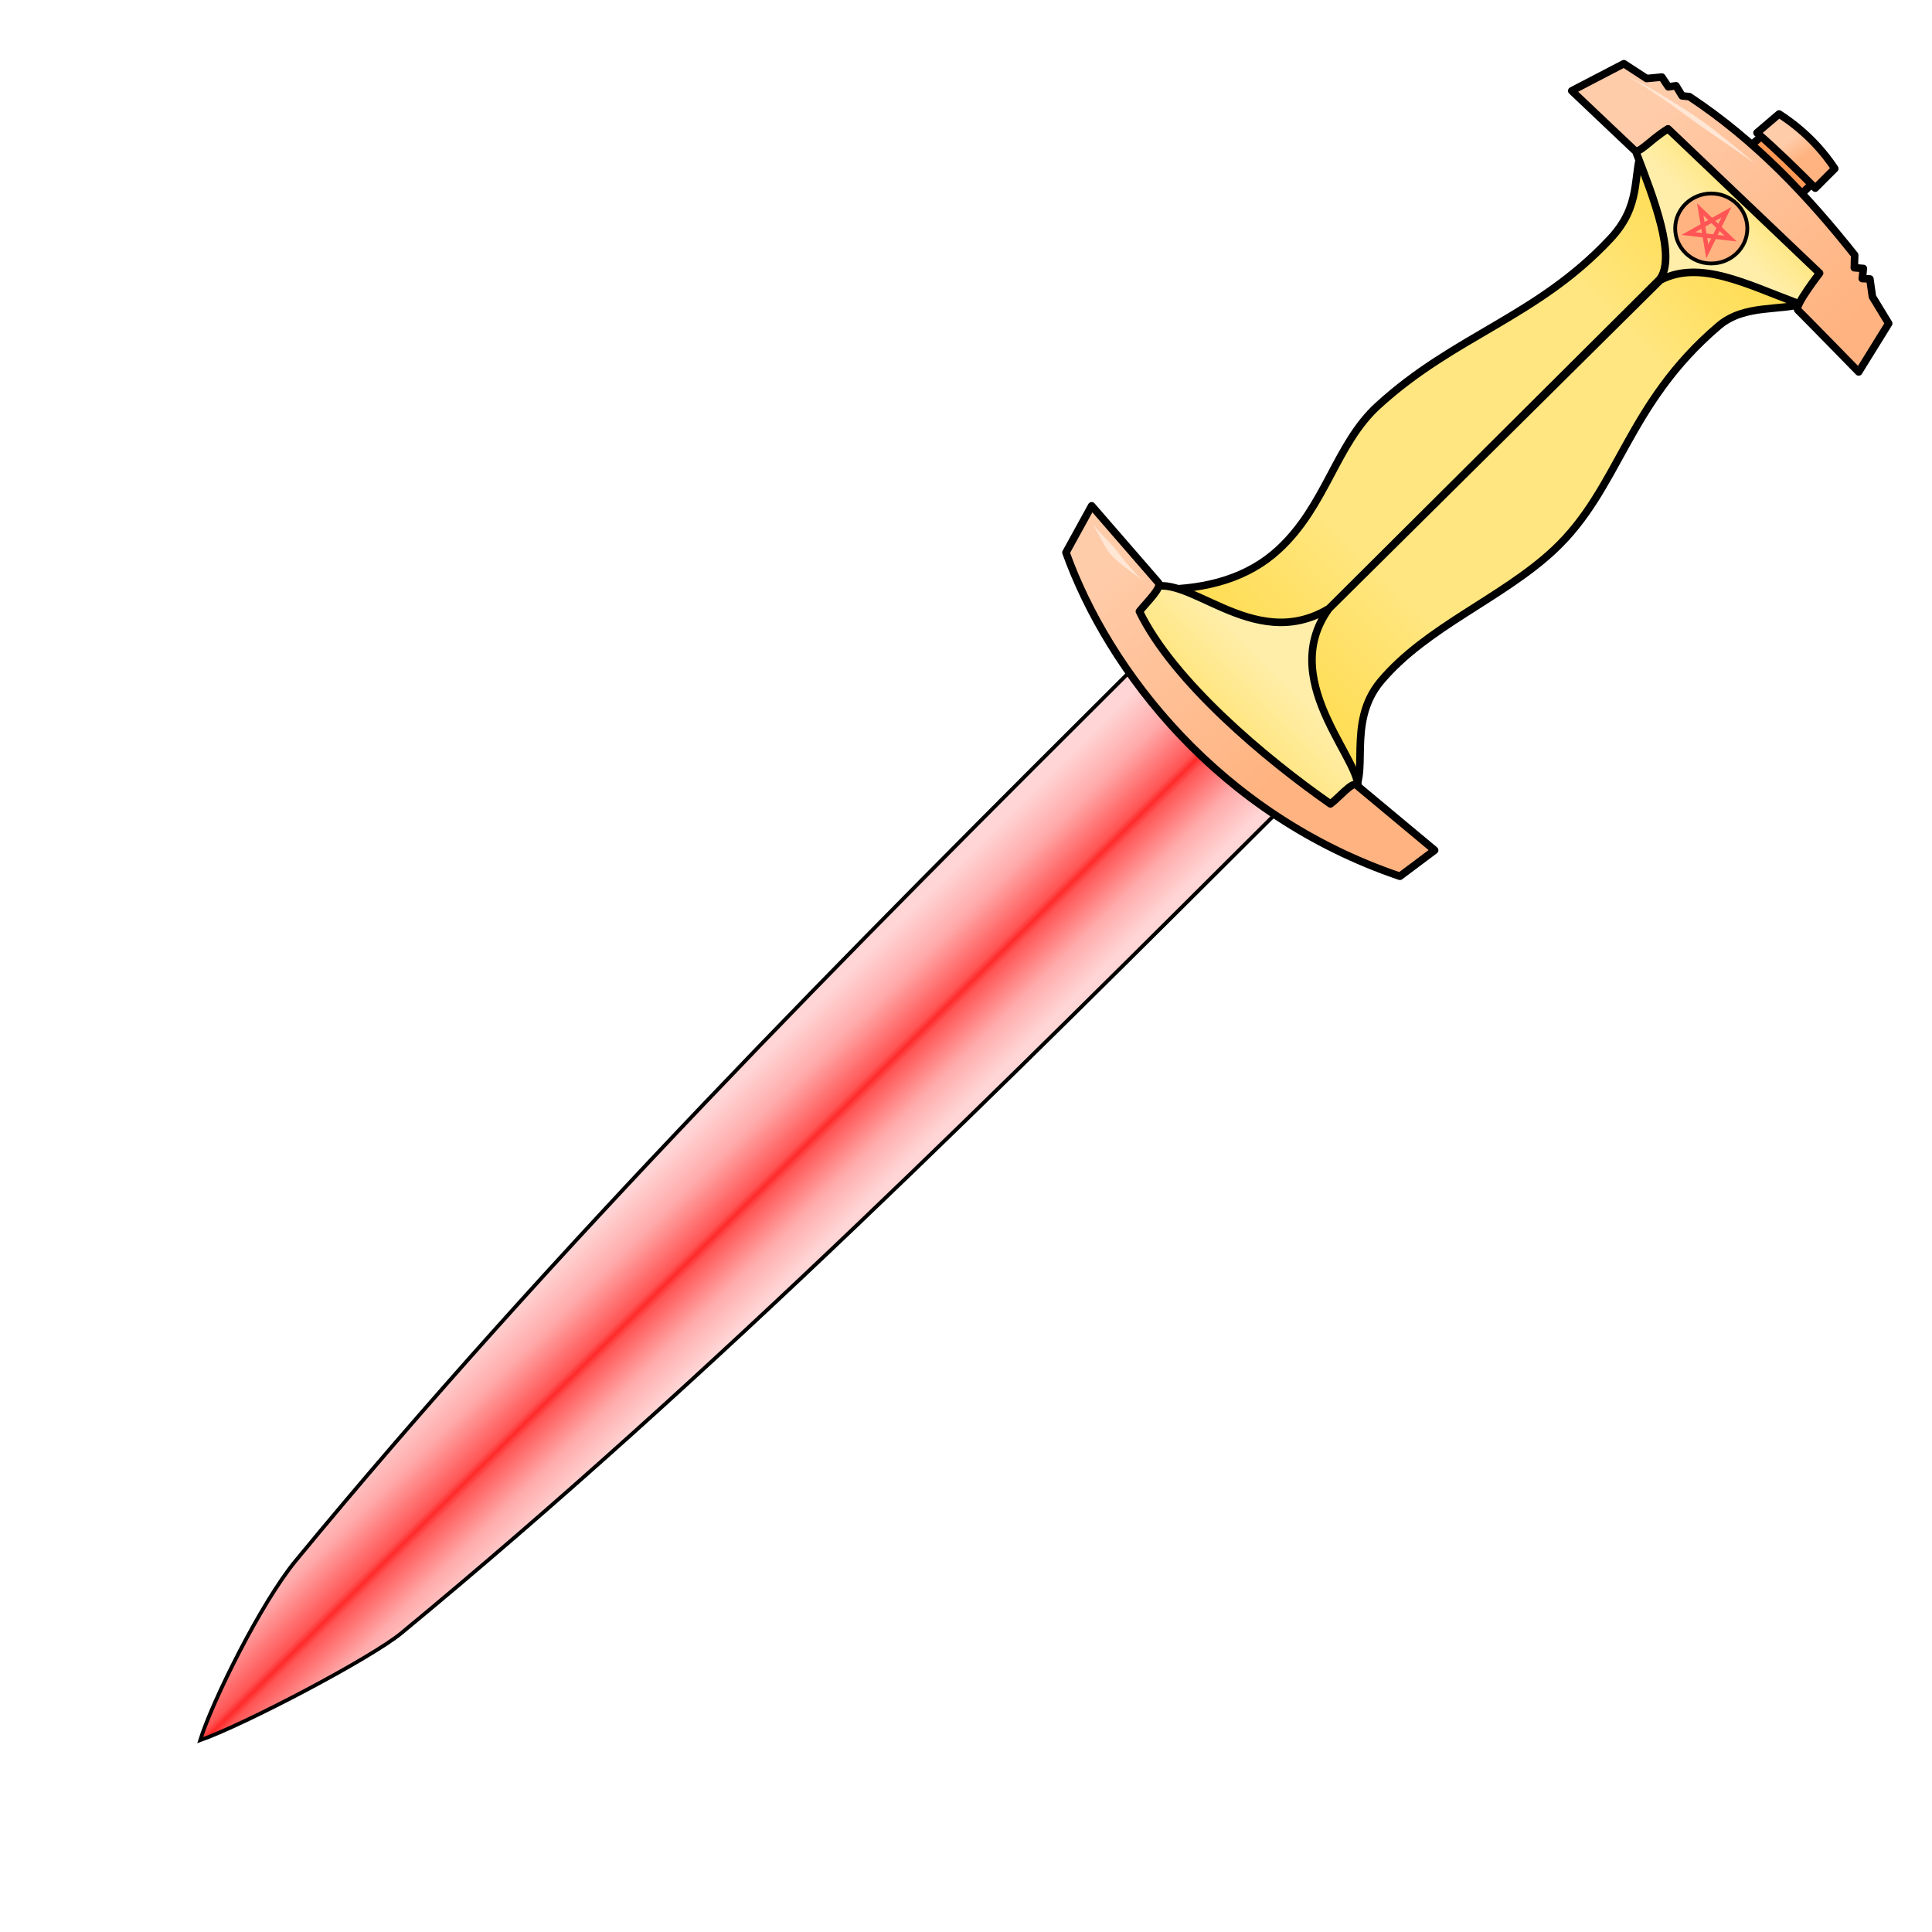
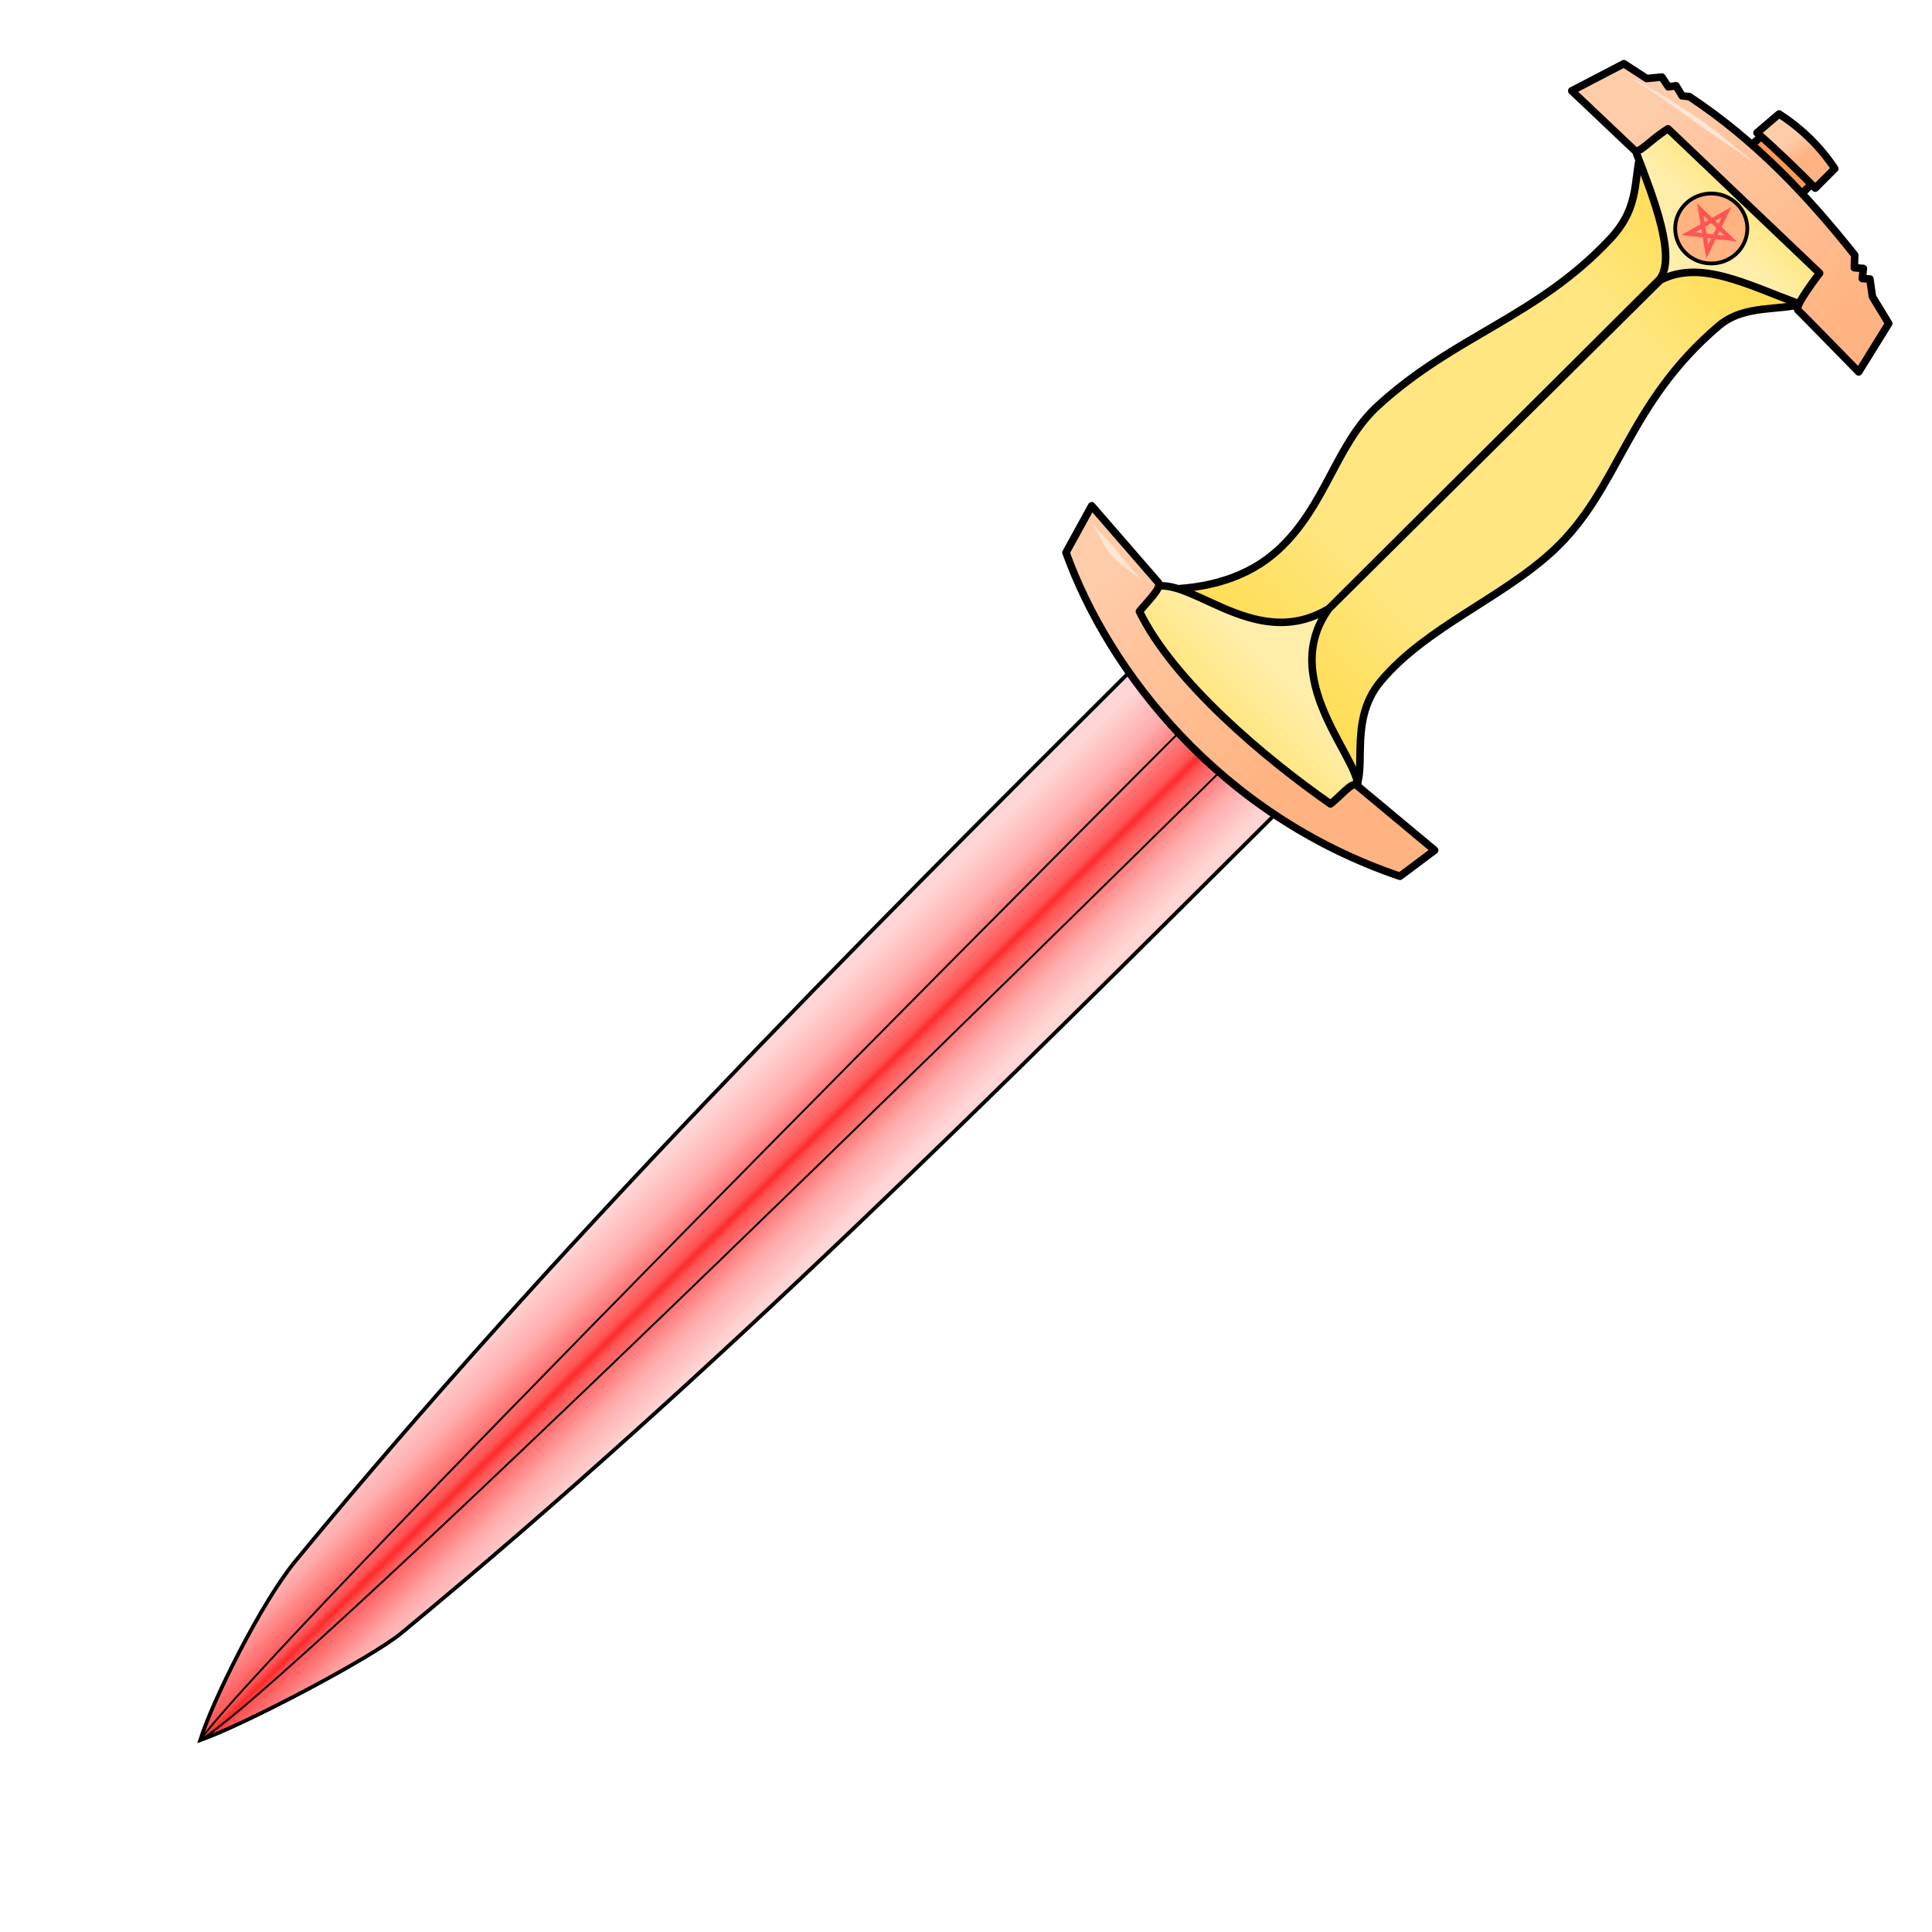
- <svg xmlns="http://www.w3.org/2000/svg" xmlns:xlink="http://www.w3.org/1999/xlink" cursor="default" version="1.1" viewBox="0 0 256 256" id="svg73">
-   <defs id="defs47">
-     <linearGradient id="linearGradient1019">
-       <stop stop-color="#fca" offset="0" id="stop2" />
-       <stop stop-color="#ffb380" offset="1" id="stop4" />
+ <svg xmlns="http://www.w3.org/2000/svg" xmlns:xlink="http://www.w3.org/1999/xlink" cursor="default" version="1.1" viewBox="0 0 256 256">
+   <defs>
+     <linearGradient id="innoGrad1" x1="96.264" x2="112.65" y1="163.34" y2="179.91" gradientTransform="translate(-1.085,-17.356)" gradientUnits="userSpaceOnUse">
+       <stop stop-color="#ffd5d5" offset="0" />
+       <stop stop-color="#faa" offset=".233" />
+       <stop stop-color="#f55" offset=".488" />
+       <stop stop-color="#ff2a2a" offset=".527" />
+       <stop stop-color="#f55" offset=".568" />
+       <stop stop-color="#faa" offset=".793" />
+       <stop stop-color="#ffd5d5" offset="1" />
    </linearGradient>
-     <linearGradient id="linearGradient916" x1="96.264" x2="112.65" y1="163.34" y2="179.91" gradientTransform="translate(-1.085 -17.356)" gradientUnits="userSpaceOnUse">
-       <stop stop-color="#ffd5d5" offset="0" id="stop7" />
-       <stop stop-color="#faa" offset=".233" id="stop9" />
-       <stop stop-color="#f55" offset=".488" id="stop11" />
-       <stop stop-color="#ff2a2a" offset=".527" id="stop13" />
-       <stop stop-color="#f55" offset=".568" id="stop15" />
-       <stop stop-color="#faa" offset=".793" id="stop17" />
-       <stop stop-color="#ffd5d5" offset="1" id="stop19" />
+     <linearGradient id="innoGrad3" x1="169.22" x2="227.39" y1="105.49" y2="48.678" gradientTransform="translate(-1.085,-17.356)" gradientUnits="userSpaceOnUse">
+       <stop stop-color="#fd5" offset="0" />
+       <stop stop-color="#ffe680" offset=".238" />
+       <stop stop-color="#ffe680" offset=".797" />
+       <stop stop-color="#fd5" offset="1" />
    </linearGradient>
-     <linearGradient id="linearGradient934" x1="169.22" x2="227.39" y1="105.49" y2="48.678" gradientTransform="translate(-1.085 -17.356)" gradientUnits="userSpaceOnUse">
-       <stop stop-color="#fd5" offset="0" id="stop22" />
-       <stop stop-color="#ffe680" offset=".238" id="stop24" />
-       <stop stop-color="#ffe680" offset=".797" id="stop26" />
-       <stop stop-color="#fd5" offset="1" id="stop28" />
+     <linearGradient id="innoGrad4" x1="162.52" x2="232.32" y1="111.51" y2="42.957" gradientTransform="translate(-1.085,-17.356)" gradientUnits="userSpaceOnUse">
+       <stop stop-color="#ffe680" offset="0" />
+       <stop stop-color="#fea" offset=".095" />
+       <stop stop-color="#fea" offset=".938" />
+       <stop stop-color="#ffe680" offset="1" />
    </linearGradient>
-     <linearGradient id="linearGradient946" x1="162.52" x2="232.32" y1="111.51" y2="42.957" gradientTransform="translate(-1.085 -17.356)" gradientUnits="userSpaceOnUse">
-       <stop stop-color="#ffe680" offset="0" id="stop31" />
-       <stop stop-color="#fea" offset=".095" id="stop33" />
-       <stop stop-color="#fea" offset=".938" id="stop35" />
-       <stop stop-color="#ffe680" offset="1" id="stop37" />
+     <linearGradient id="innoGrad2" x1="238.5" x2="240.22" y1="35.67" y2="38.067" gradientTransform="translate(-1.085,-17.356)" gradientUnits="userSpaceOnUse">
+       <stop stop-color="#fca" offset="0" />
+       <stop stop-color="#ffb380" offset="1" />
    </linearGradient>
-     <linearGradient id="linearGradient958" x1="238.5" x2="240.22" y1="35.67" y2="38.067" gradientTransform="translate(-1.085 -17.356)" gradientUnits="userSpaceOnUse">
-       <stop stop-color="#fca" offset="0" id="stop40" />
-       <stop stop-color="#ffb380" offset="1" id="stop42" />
-     </linearGradient>
-     <linearGradient id="linearGradient1037" x1="148.74" x2="172.9" y1="90.994" y2="118.42" gradientTransform="translate(-1.085 -17.356)" gradientUnits="userSpaceOnUse" xlink:href="#linearGradient1019" />
-     <linearGradient id="linearGradient1045" x1="220.26" x2="246.92" y1="30.015" y2="59.738" gradientTransform="translate(-1.085 -17.356)" gradientUnits="userSpaceOnUse" xlink:href="#linearGradient1019" />
+     <linearGradient id="linearGradient1037" x1="148.74" x2="172.9" y1="90.994" y2="118.42" gradientTransform="translate(-1.085,-17.356)" gradientUnits="userSpaceOnUse" xlink:href="#innoGrad2" />
+     <linearGradient id="linearGradient1045" x1="220.26" x2="246.92" y1="30.015" y2="59.738" gradientTransform="translate(-1.085,-17.356)" gradientUnits="userSpaceOnUse" xlink:href="#innoGrad2" />
+     <linearGradient id="linearGradient883" x1="238.5" x2="240.22" y1="35.67" y2="38.067" gradientTransform="translate(-1.085,-17.356)" gradientUnits="userSpaceOnUse" xlink:href="#innoGrad2" />
  </defs>
-   <g fill-rule="evenodd" stroke="#000" id="g65">
-     <path d="m151.36 87.347c-39.084 38.911-77.922 77.897-112.18 119.46-4.62 5.606-11.081 18.7-12.656 23.778 5.922-2.089 22.652-10.885 26.655-14.19 41.586-34.336 79.706-72.557 117.93-110.64z" fill="url(#linearGradient916)" stroke-width=".5" id="path49" />
-     <path d="M153.83 78.102c6.14-.051 11.526-1.53 15.594-5.288 6.308-5.828 7.565-13.942 13.152-19.051 10.26-9.383 21.043-11.714 30.78-22.102 4.198-4.48 2.934-8.087 4.271-12.203l21.56 20.678c-3.183 1.145-7.976.087-11.458 3.05-12.219 10.401-13.076 21.508-21.83 29.695-6.834 6.39-16.841 10.148-22.916 17.356-4.762 5.65-1.188 12.885-4.136 15.051z" fill="url(#linearGradient934)" id="path51" />
-     <path d="M151.994 78.132c4.943-3.031 13.9 8.686 24.105 2.504l43.817-43.625c2.251-2.918-.78-10.733-3.068-16.683-.538-1.398 3.443-2.946 5.177-4.41l21.286 21.38c-1.598 1.055-2.927 3.707-5.082 2.9-6.967-2.607-12.959-5.773-18.217-3.091l-43.913 43.529c-7.288 10.028 5.6 21.173 3.644 24.449l-4.866 4.722-26.295-26.87z" fill="url(#linearGradient946)" id="path53" />
-     <path d="m231.56 19.657 2.637-2.301 6.568 6.328-2.397 2.349z" fill="#f95" id="path55" />
-     <g stroke-linejoin="round" id="g63">
-       <path d="M208.267 12.034l8.245 7.814c.607.72 2.026-1.262 4.507-2.78l20.086 19.128s-3.407 4.387-2.876 4.89c.514.474 8.054 8.197 8.054 8.197l3.979-6.424-2.158-3.547-.335-2.35-1.007-.047.144-1.342-1.199-.096.048-1.678c-6.236-7.852-13.129-15.18-21.908-20.998l-.959-.096-.815-1.342-1.006.144-.863-1.294-2.014.191-3.02-1.965z" fill="url(#linearGradient1045)" id="path57" />
-       <path d="M141.246 73.213l3.405-6.192 8.821 10.163c.588.607-1.476 2.557-2.493 3.835 4.491 9.265 16.71 19.508 25.312 25.504 1.107-.81 2.924-3.028 3.452-2.493l10.355 8.63-4.602 3.45c-23.957-8.113-38.626-27.212-44.25-42.897z" fill="url(#linearGradient1037)" id="path59" />
-       <path d="m232.81 17.595c2.725 2.369 5.246 4.84 7.718 7.335l2.589-2.589c-1.844-2.783-4.26-5.222-7.383-7.239z" fill="url(#linearGradient958)" id="path61" />
+   <path d="m151.36 87.347c-39.084 38.911-77.922 77.897-112.18 119.46-4.62 5.606-11.081 18.7-12.656 23.778 5.922-2.089 22.652-10.885 26.655-14.19 41.586-34.336 79.706-72.557 117.93-110.64z" fill="url(#innoGrad1)" fill-rule="evenodd" stroke="#000" stroke-width=".5" />
+   <path d="m174.13 79.111s-138.15 138.04-147.61 151.47c14.642-8.778 154.39-147.35 154.39-147.35" fill="none" stroke="#000" stroke-linecap="round" stroke-linejoin="round" stroke-width=".25" />
+   <g fill-rule="evenodd" stroke="#000">
+     <path d="m153.83 78.102c6.14-0.051 11.526-1.53 15.594-5.288 6.308-5.828 7.565-13.942 13.152-19.051 10.26-9.383 21.043-11.714 30.78-22.102 4.198-4.48 2.934-8.087 4.271-12.203l21.56 20.678c-3.183 1.145-7.976 0.087-11.458 3.05-12.219 10.401-13.076 21.508-21.83 29.695-6.834 6.39-16.841 10.148-22.916 17.356-4.762 5.65-1.188 12.885-4.136 15.051z" fill="url(#innoGrad3)" />
+     <path d="m151.99 78.132c4.943-3.031 13.9 8.686 24.105 2.504l43.817-43.625c2.251-2.918-0.78-10.733-3.068-16.683-0.538-1.398 3.443-2.946 5.177-4.41l21.286 21.38c-1.598 1.055-2.927 3.707-5.082 2.9-6.967-2.607-12.959-5.773-18.217-3.091l-43.913 43.529c-7.288 10.028 5.6 21.173 3.644 24.449l-4.866 4.722-26.295-26.87z" fill="url(#innoGrad4)" />
+     <path d="m231.56 19.657 2.637-2.301 6.568 6.328-2.397 2.349z" fill="#f95" />
+     <g stroke-linejoin="round">
+       <path d="m208.27 12.034 8.245 7.814c0.607 0.72 2.026-1.262 4.507-2.78l20.086 19.128s-3.407 4.387-2.876 4.89c0.514 0.474 8.054 8.197 8.054 8.197l3.979-6.424-2.158-3.547-0.335-2.35-1.007-0.047 0.144-1.342-1.199-0.096 0.048-1.678c-6.236-7.852-13.129-15.18-21.908-20.998l-0.959-0.096-0.815-1.342-1.006 0.144-0.863-1.294-2.014 0.191-3.02-1.965z" fill="url(#linearGradient1045)" />
+       <path d="m141.25 73.213 3.405-6.192 8.821 10.163c0.588 0.607-1.476 2.557-2.493 3.835 4.491 9.265 16.71 19.508 25.312 25.504 1.107-0.81 2.924-3.028 3.452-2.493l10.355 8.63-4.602 3.45c-23.957-8.113-38.626-27.212-44.25-42.897z" fill="url(#linearGradient1037)" />
+       <path d="m232.81 17.595c2.725 2.369 5.246 4.84 7.718 7.335l2.589-2.589c-1.844-2.783-4.26-5.222-7.383-7.239z" fill="url(#linearGradient883)" />
    </g>
  </g>
-   <ellipse cx="226.75" cy="30.275" rx="4.53" ry="4.386" fill="#ffb380" stroke="#000" stroke-linecap="round" stroke-linejoin="round" paint-order="stroke fill markers" id="ellipse67" />
-   <path d="m223.72 30.948 5.045-2.823-2.54 5.182-0.93-5.557 4.022 3.868z" fill="none" stroke="#f55" stroke-linecap="round" stroke-width=".573" id="path69" />
-   <path d="M144.746 69.356c.436.678 1.655 3.174 2.263 3.914.112.136.266.306.45.496 1.096 1.126 3.328 2.69 4.066 3.183-.738-.492-2.477-2.539-3.392-3.76a15.785 15.785 0 0 0-.398-.516c-.59-.719-2.553-2.64-2.99-3.317zM215.116 9.875c.759.343 2.072 1.095 4.099 2.46 1.775 1.194 3.52 2.463 4.95 3.506.46.335.854.622 1.166.844.655.466 2.476 1.697 3.761 2.577 1.838 1.26 3.226 2.232 3.722 2.631-.515-.415-1.826-1.573-3.497-2.932-1.38-1.123-2.775-2.209-3.61-2.803a56.296 56.296 0 0 0-1.19-.82 100.26 100.26 0 0 0-5.153-3.243c-2.198-1.283-3.407-1.84-4.248-2.22z" fill="#ffe6d5" id="path71" />
+   <ellipse cx="226.75" cy="30.275" rx="4.53" ry="4.386" fill="#ffb380" stroke="#000" stroke-linecap="round" stroke-linejoin="round" paint-order="stroke fill markers" />
+   <path d="m223.72 30.948 5.045-2.823-2.54 5.182-0.93-5.557 4.022 3.868z" fill="none" stroke="#f55" stroke-linecap="round" stroke-width=".573" />
+   <path d="M144.746 69.356c.436.678 1.655 3.174 2.263 3.914.112.136.266.306.45.496 1.096 1.126 3.328 2.69 4.066 3.183-.738-.492-2.477-2.539-3.392-3.76a15.785 15.785 0 0 0-.398-.516c-.59-.719-2.553-2.64-2.99-3.317zM215.116 9.875c.759.343 2.072 1.095 4.099 2.46 1.775 1.194 3.52 2.463 4.95 3.506.46.335.854.622 1.166.844.655.466 2.476 1.697 3.761 2.577 1.838 1.26 3.226 2.232 3.722 2.631-.515-.415-1.826-1.573-3.497-2.932-1.38-1.123-2.775-2.209-3.61-2.803a56.296 56.296 0 0 0-1.19-.82 100.26 100.26 0 0 0-5.153-3.243c-2.198-1.283-3.407-1.84-4.248-2.22z" fill="#ffe6d5" />
</svg>
